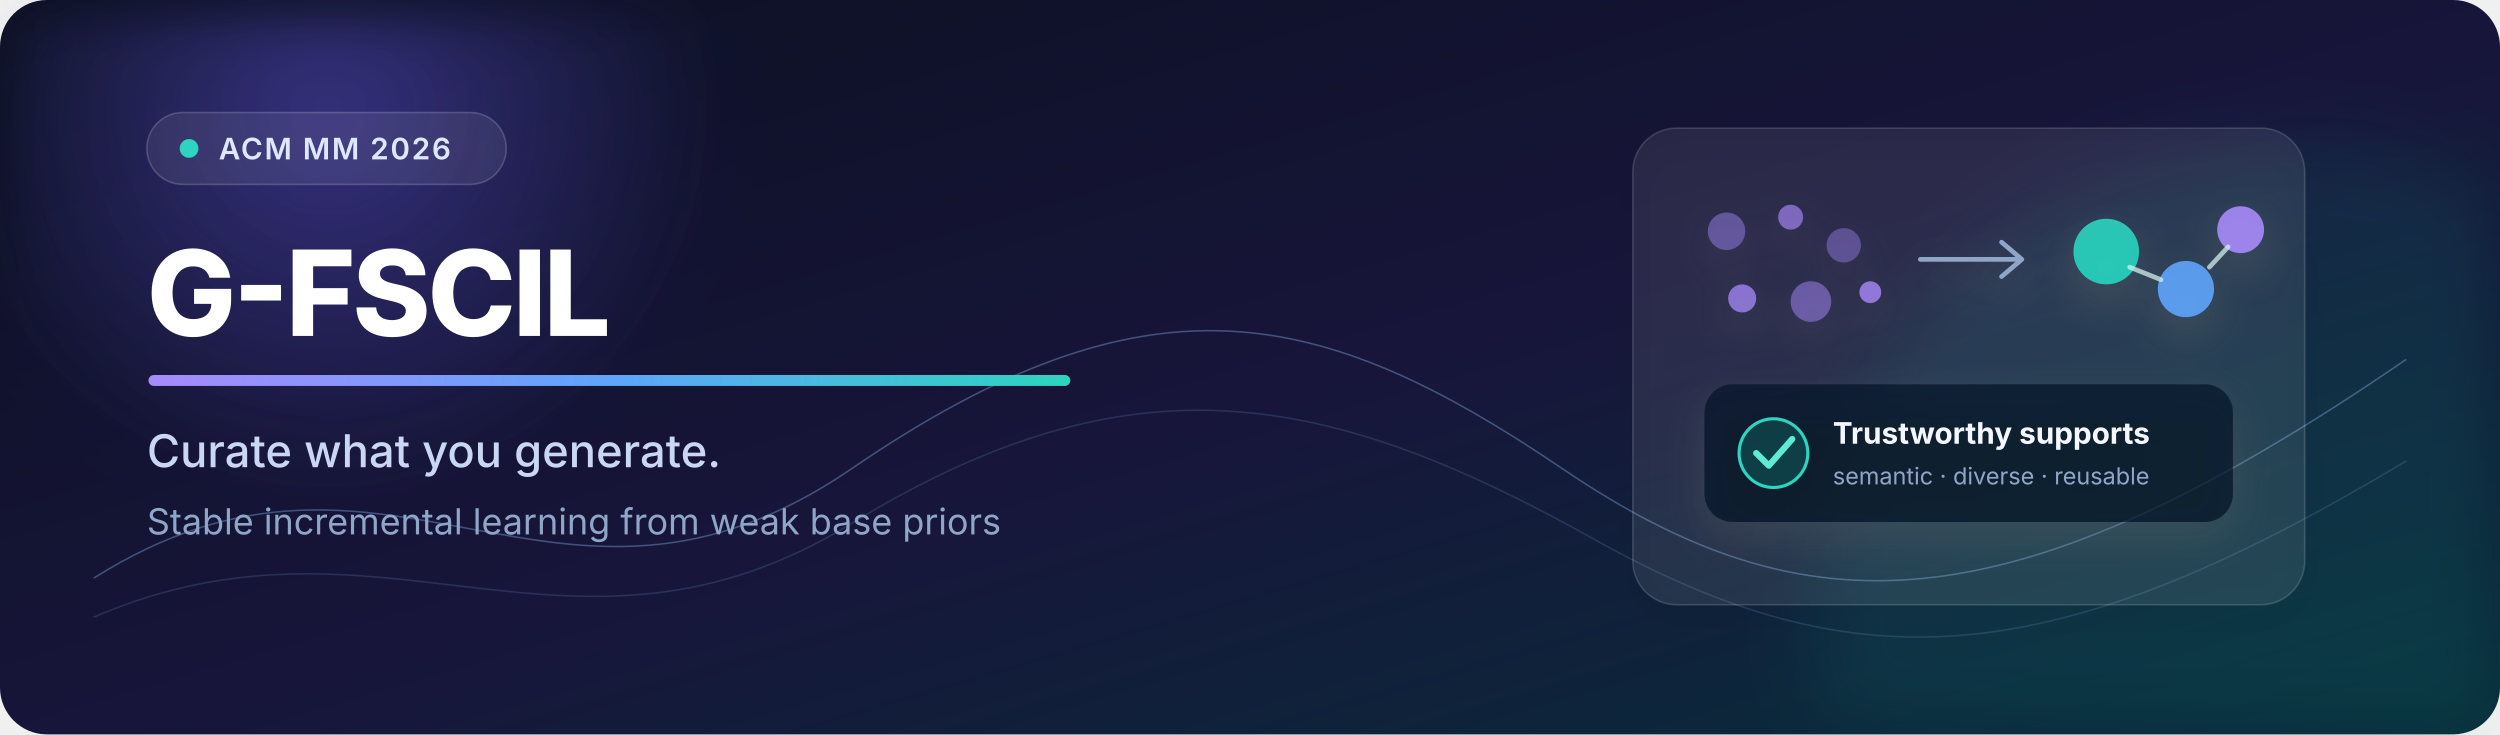
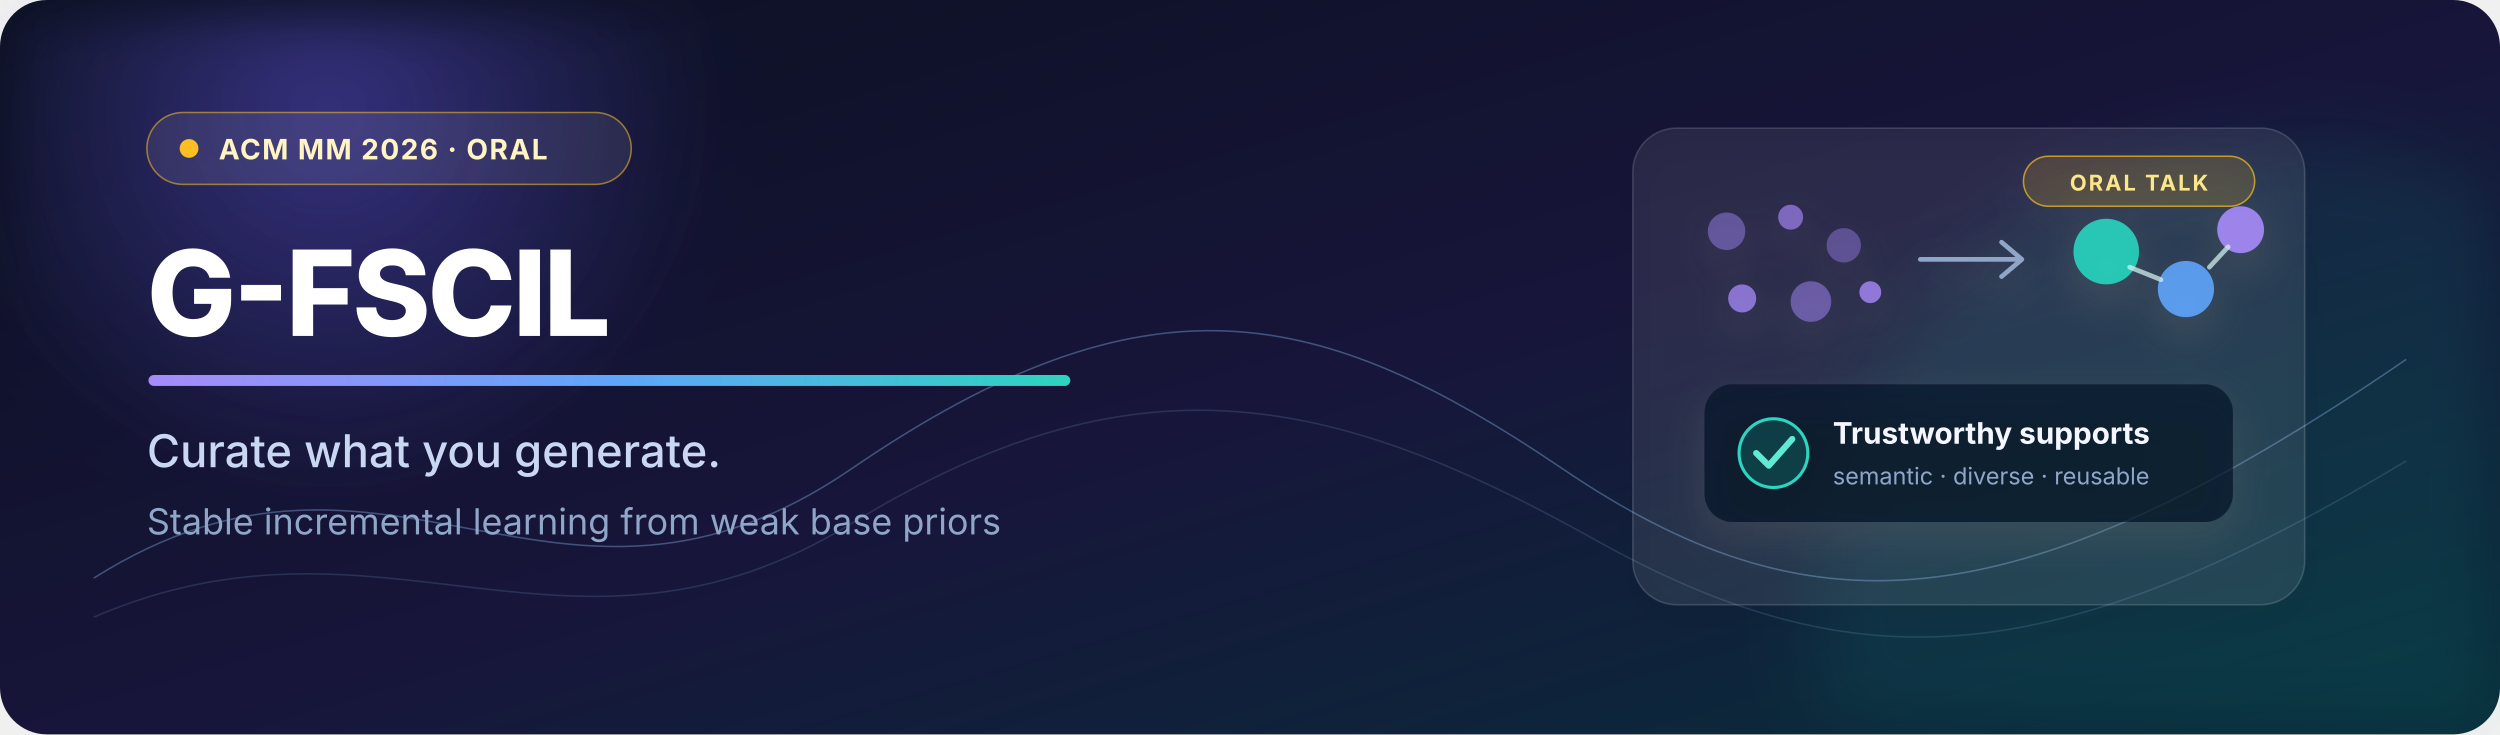
<svg xmlns="http://www.w3.org/2000/svg" width="1600" height="470" viewBox="0 0 1600 470" role="img" aria-labelledby="title desc">
  <defs>
    <linearGradient id="bg" x1="0" y1="0" x2="1" y2="1">
      <stop offset="0" stop-color="#0B1020" />
      <stop offset="0.52" stop-color="#17153A" />
      <stop offset="1" stop-color="#072F3A" />
    </linearGradient>
    <linearGradient id="accent" x1="0" y1="0" x2="1" y2="0">
      <stop offset="0" stop-color="#A78BFA" />
      <stop offset="0.5" stop-color="#60A5FA" />
      <stop offset="1" stop-color="#2DD4BF" />
    </linearGradient>
    <radialGradient id="glow">
      <stop offset="0" stop-color="#6D5DFB" stop-opacity="0.42" />
      <stop offset="1" stop-color="#6D5DFB" stop-opacity="0" />
    </radialGradient>
    <filter id="blur">
      <feGaussianBlur stdDeviation="24" />
    </filter>
    <filter id="shadow" x="-30%" y="-30%" width="160%" height="160%">
      <feDropShadow dx="0" dy="10" stdDeviation="12" flood-color="#020617" flood-opacity="0.45" />
    </filter>
  </defs>
  <rect width="1600" height="470" rx="30" fill="url(#bg)" />
  <circle cx="210" cy="70" r="250" fill="url(#glow)" filter="url(#blur)" />
  <circle cx="1460" cy="390" r="300" fill="#14B8A6" opacity="0.1" filter="url(#blur)" />
  <g opacity="0.35" fill="none" stroke="#93C5FD">
    <path d="M60 370 C250 250 355 430 545 300 S845 195 1000 300 1285 405 1540 230" />
    <path d="M60 395 C245 315 365 445 545 335 S850 250 1020 345 1315 430 1540 295" opacity="0.45" />
  </g>
  <g transform="translate(94 72)">
-     <rect x="0" y="0" width="230" height="46" rx="23" fill="#FFFFFF" fill-opacity="0.08" stroke="#FFFFFF" stroke-opacity="0.18" />
-     <circle cx="27" cy="23" r="6" fill="#2DD4BF" />
-     <text x="46" y="30" fill="#DDE8FF" font-family="Inter,Segoe UI,Arial,sans-serif" font-size="19" font-weight="600" letter-spacing="1.1">ACM MM 2026</text>
+     <rect x="0" y="0" width="310" height="46" rx="23" fill="#FFFFFF" fill-opacity="0.08" stroke="#FBBF24" stroke-opacity="0.55" />
+     <circle cx="27" cy="23" r="6" fill="#FBBF24" />
+     <text x="46" y="30" fill="#FFF4C2" font-family="Inter,Segoe UI,Arial,sans-serif" font-size="18" font-weight="650" letter-spacing="0.9">ACM MM 2026 · ORAL</text>
    <text x="0" y="143" fill="#FFFFFF" font-family="Inter,Segoe UI,Arial,sans-serif" font-size="76" font-weight="760" letter-spacing="-2">G-FSCIL</text>
    <rect x="1" y="168" width="590" height="7" rx="3.5" fill="url(#accent)" />
    <text x="0" y="227" fill="#C9D7F2" font-family="Inter,Segoe UI,Arial,sans-serif" font-size="29" font-weight="520">Curate what you generate.</text>
    <text x="0" y="270" fill="#8FA6C9" font-family="Inter,Segoe UI,Arial,sans-serif" font-size="23">Stable incremental learning from weak base priors</text>
  </g>
  <g transform="translate(1045 82)" filter="url(#shadow)">
    <rect width="430" height="305" rx="28" fill="#FFFFFF" fill-opacity="0.075" stroke="#FFFFFF" stroke-opacity="0.15" />
+     <g transform="translate(250 18)">
+       <rect width="148" height="32" rx="16" fill="#FBBF24" fill-opacity="0.16" stroke="#FBBF24" stroke-opacity="0.7" />
+       <text x="74" y="22" text-anchor="middle" fill="#FDE68A" font-family="Inter,Segoe UI,Arial,sans-serif" font-size="14" font-weight="700" letter-spacing="1.3">ORAL TALK</text>
+     </g>
    <g transform="translate(42 48)">
      <g fill="#A78BFA">
        <circle cx="18" cy="18" r="12" opacity="0.45" />
        <circle cx="59" cy="9" r="8" opacity="0.65" />
        <circle cx="93" cy="27" r="11" opacity="0.4" />
        <circle cx="28" cy="61" r="9" opacity="0.75" />
        <circle cx="72" cy="63" r="13" opacity="0.5" />
        <circle cx="110" cy="57" r="7" opacity="0.8" />
      </g>
      <path d="M142 36 H205" stroke="#8FA6C9" stroke-width="3" stroke-linecap="round" />
      <path d="M194 25 L207 36 194 47" fill="none" stroke="#8FA6C9" stroke-width="3" stroke-linecap="round" stroke-linejoin="round" />
      <g transform="translate(235 4)">
        <circle cx="26" cy="27" r="21" fill="#2DD4BF" opacity="0.9" />
        <circle cx="77" cy="51" r="18" fill="#60A5FA" opacity="0.9" />
        <circle cx="112" cy="13" r="15" fill="#A78BFA" opacity="0.9" />
        <path d="M41 37 L61 45 M92 37 L104 24" stroke="#D9F7F2" stroke-width="3" stroke-linecap="round" opacity="0.7" />
      </g>
    </g>
    <g transform="translate(46 164)">
      <rect width="338" height="88" rx="18" fill="#061525" fill-opacity="0.65" />
      <circle cx="44" cy="44" r="22" fill="#2DD4BF" fill-opacity="0.16" stroke="#2DD4BF" stroke-width="2" />
      <path d="M33 44 L41 52 56 35" fill="none" stroke="#5EEAD4" stroke-width="4" stroke-linecap="round" stroke-linejoin="round" />
      <text x="82" y="38" fill="#F4F7FF" font-family="Inter,Segoe UI,Arial,sans-serif" font-size="19" font-weight="650">Trustworthy supports</text>
      <text x="82" y="64" fill="#8FA6C9" font-family="Inter,Segoe UI,Arial,sans-serif" font-size="15">semantic · diverse · reusable</text>
    </g>
  </g>
</svg>
